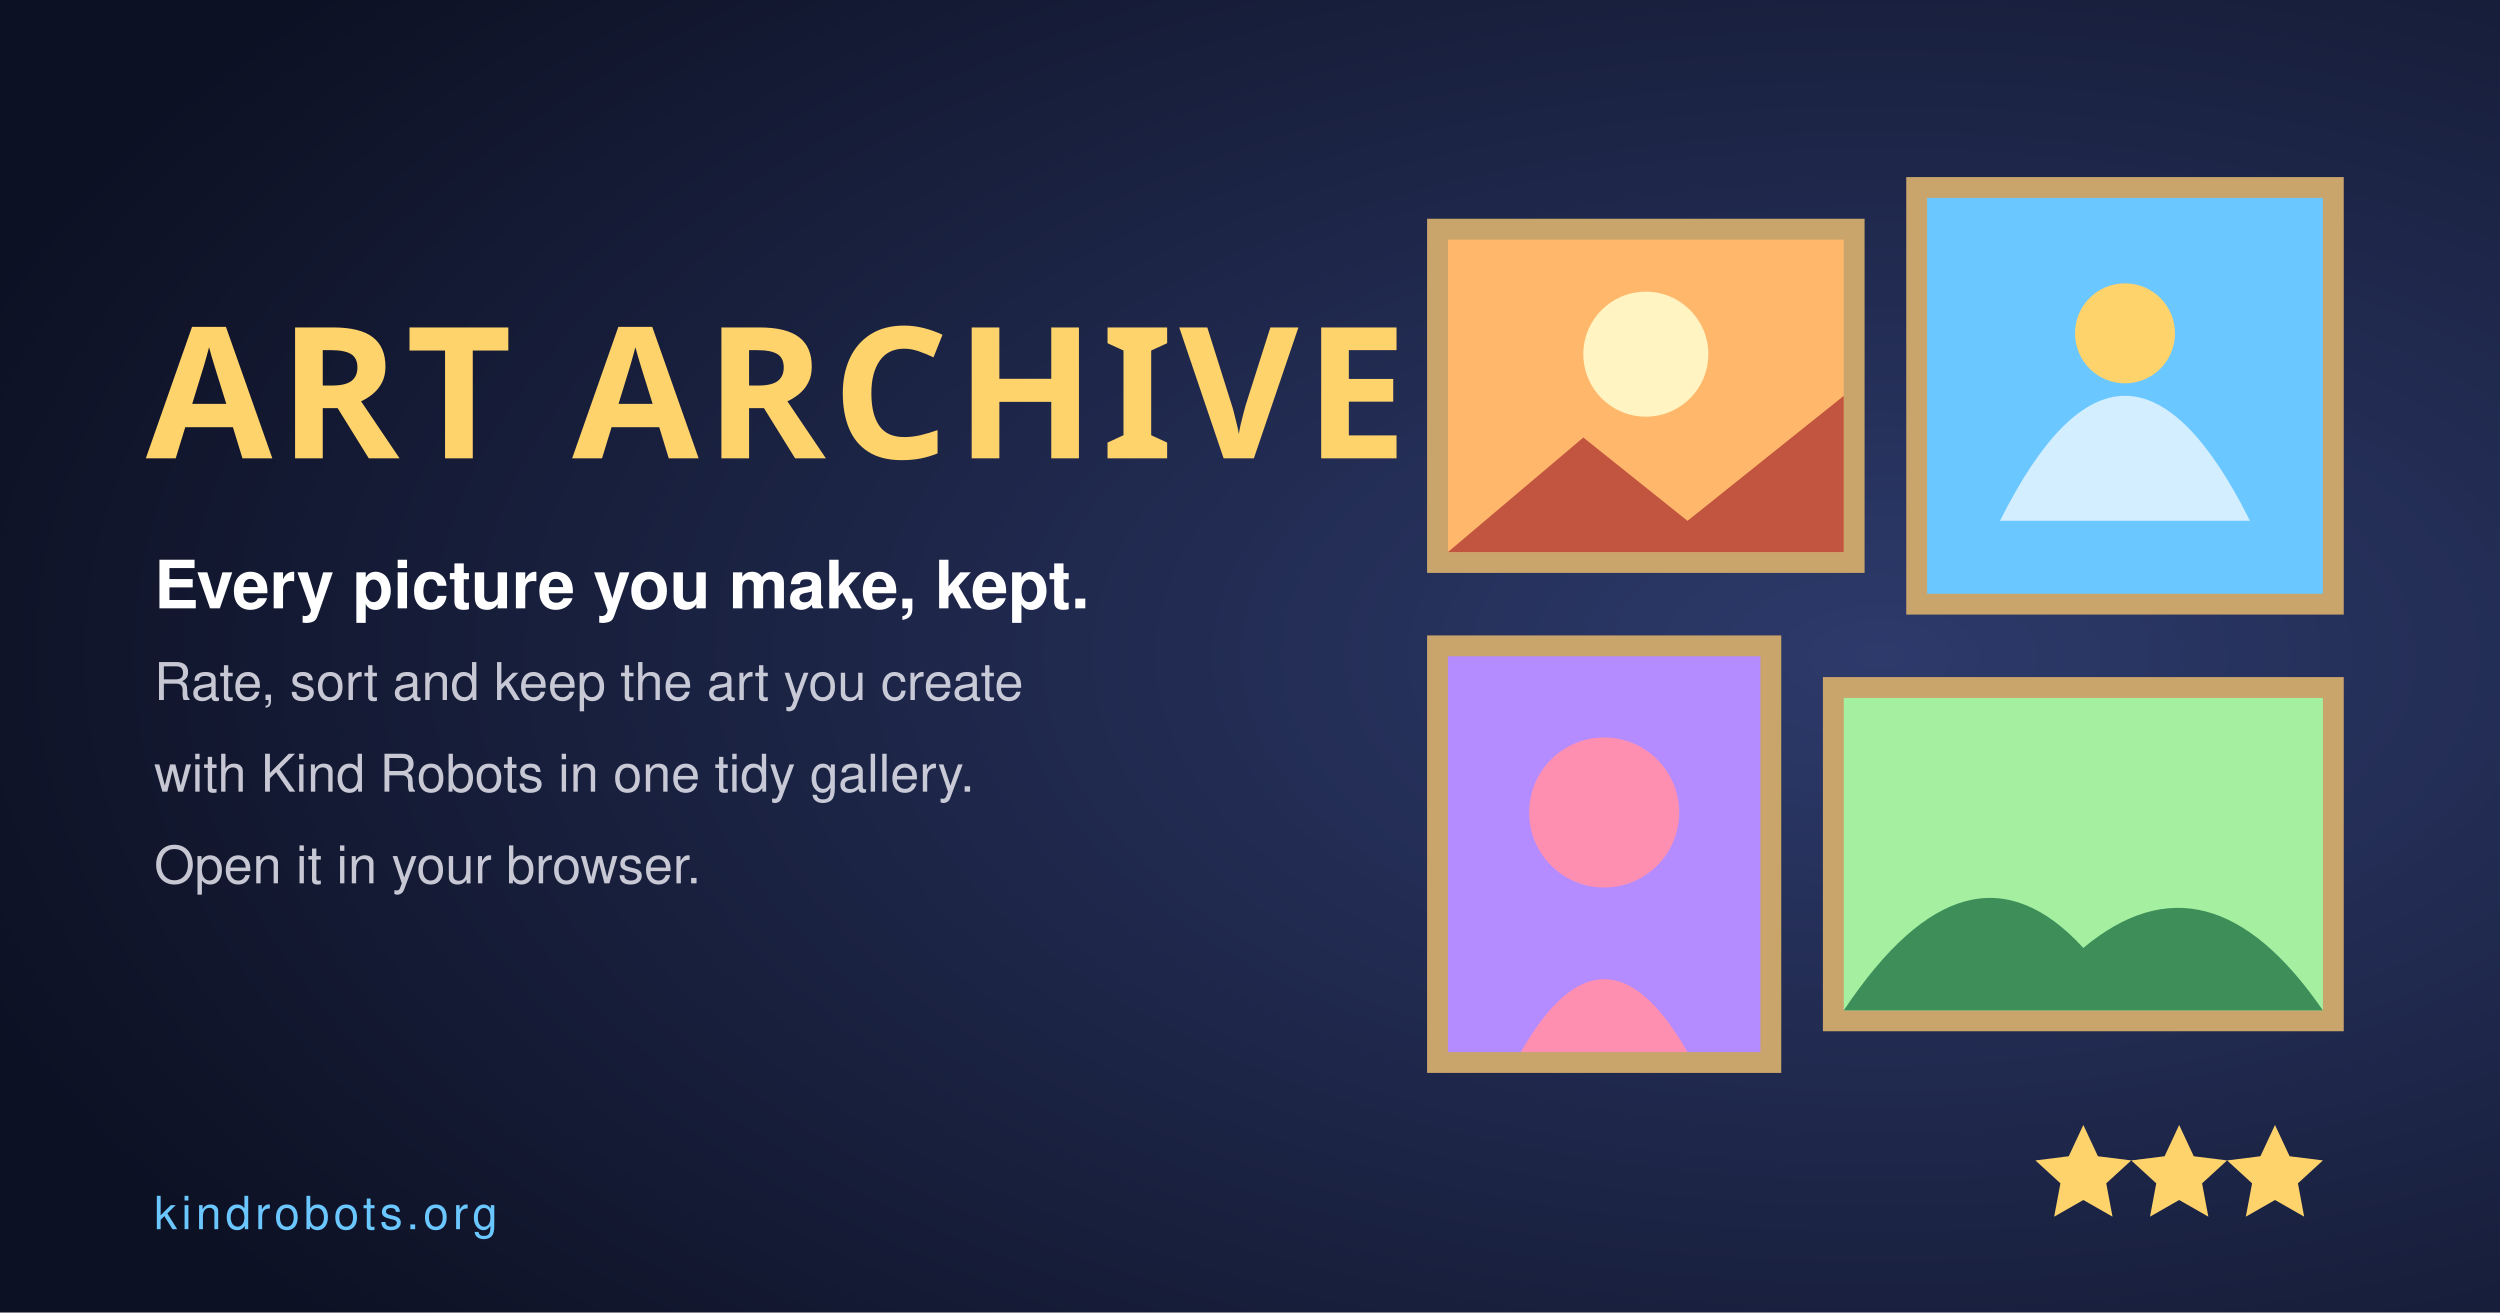
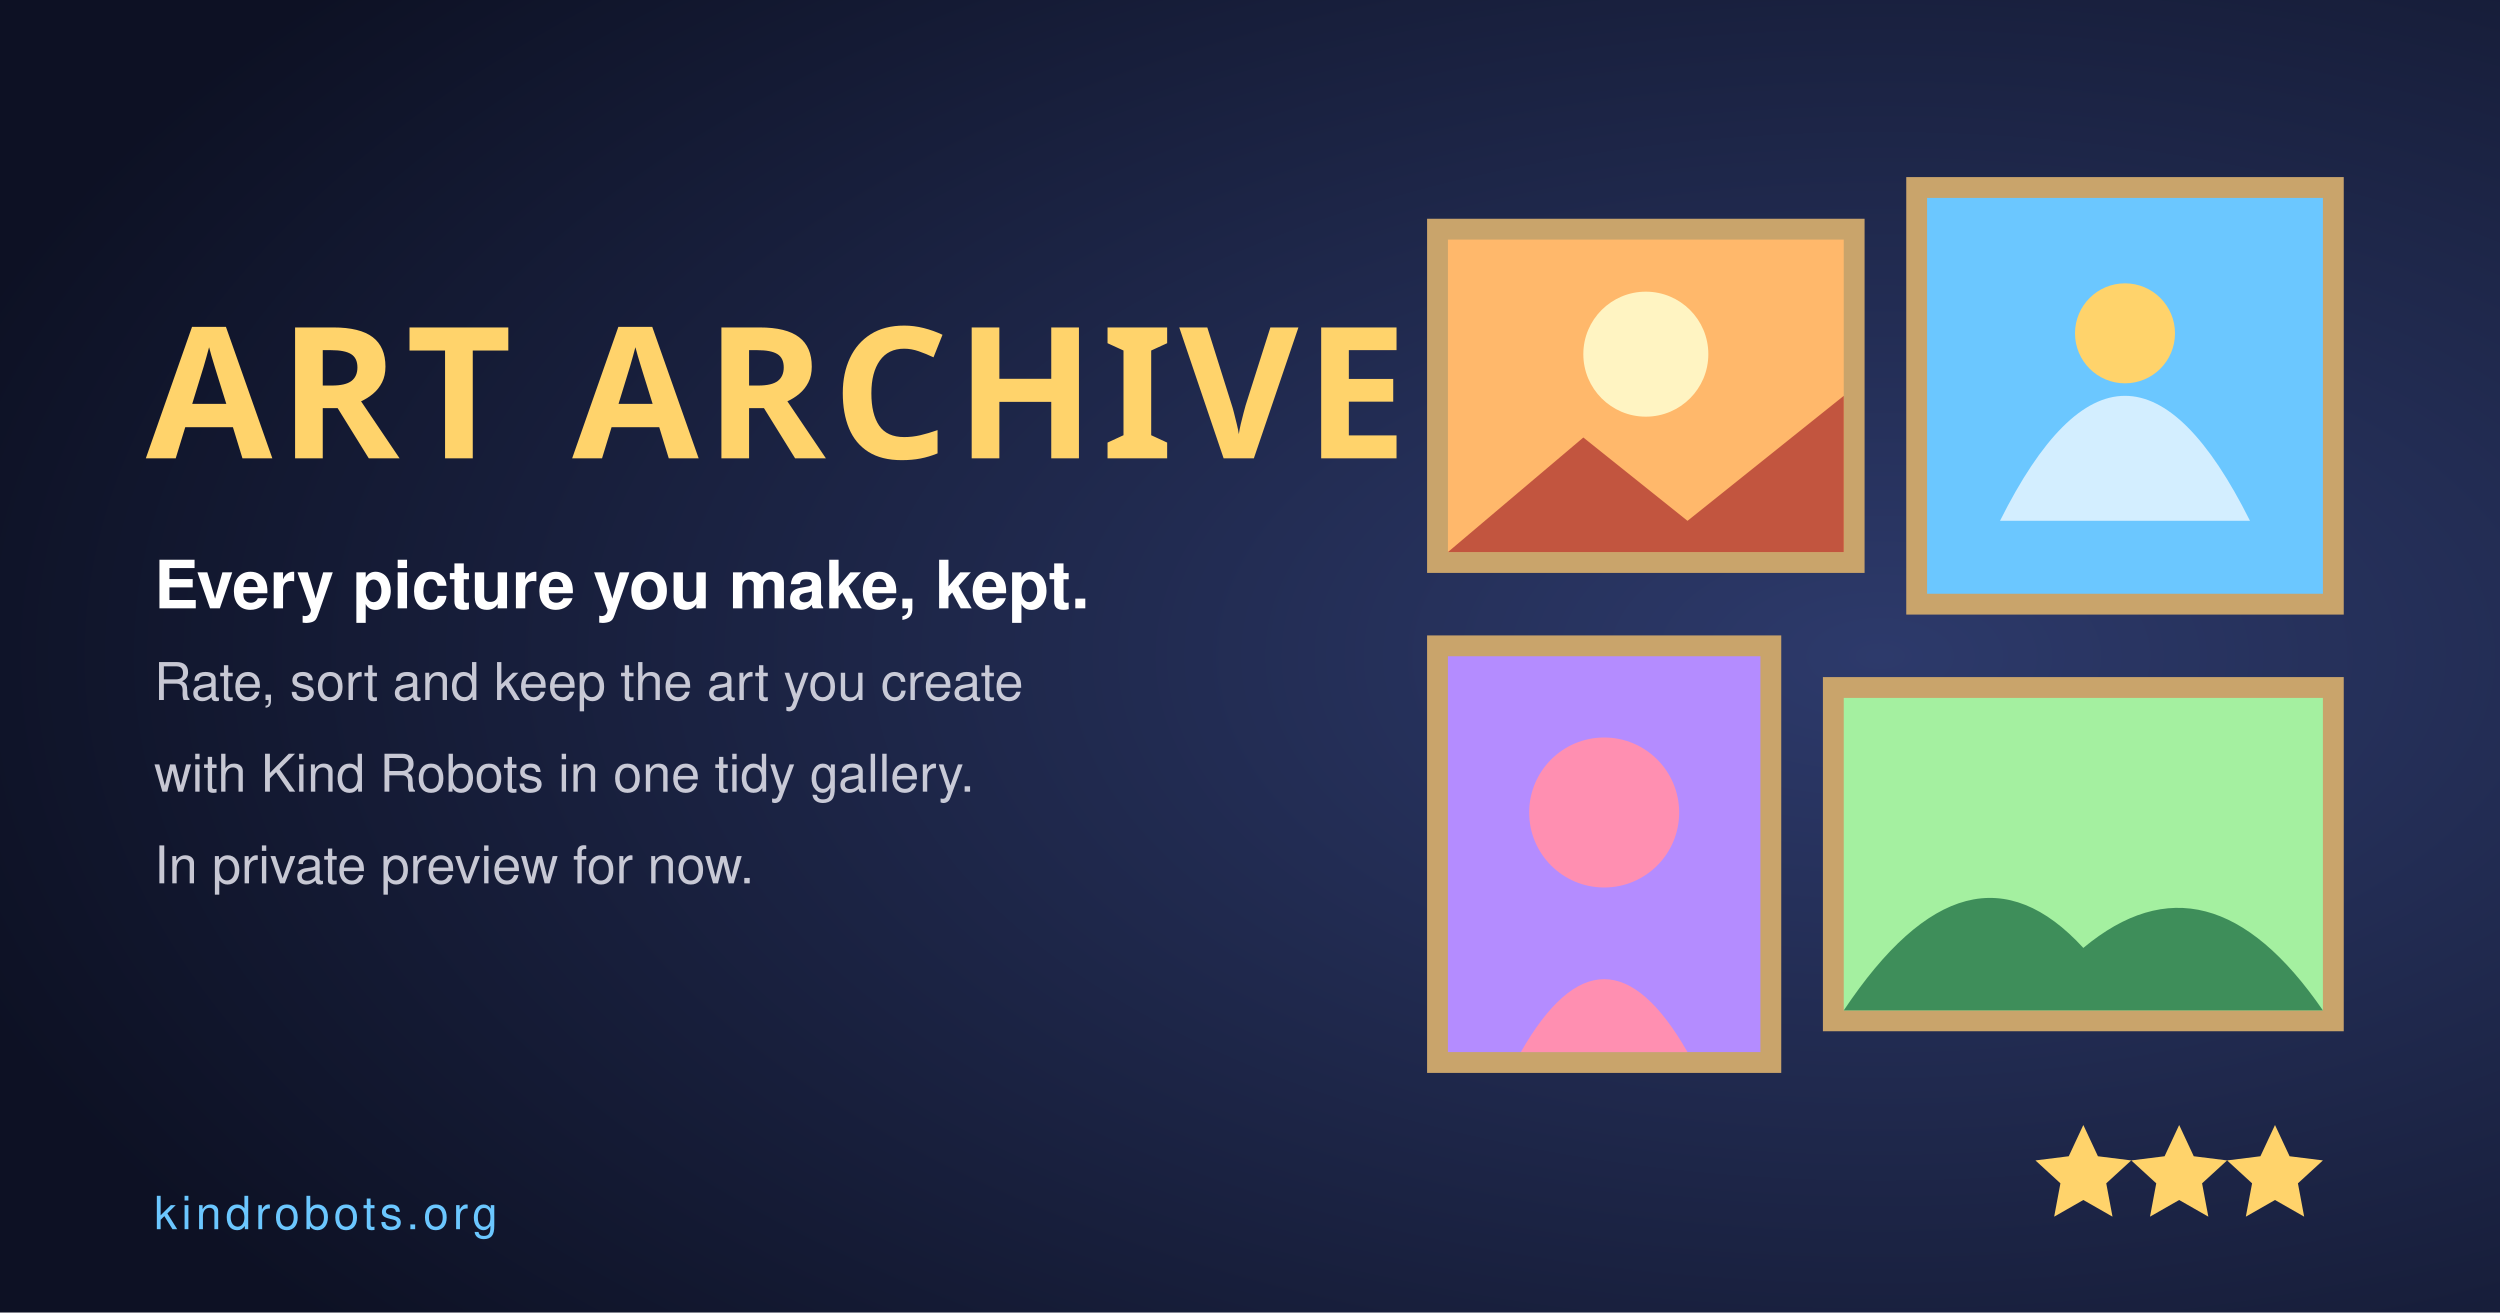
<svg xmlns="http://www.w3.org/2000/svg" viewBox="0 0 1200 630" width="1200" height="630">
  <defs>
    <radialGradient id="bg" cx="0.75" cy="0.5" r="0.8">
      <stop offset="0" stop-color="#2d3a6b" />
      <stop offset="1" stop-color="#0d1124" />
    </radialGradient>
  </defs>
  <rect width="1200" height="630" fill="url(#bg)" />
  <g stroke="#c9a46b" stroke-width="10">
    <rect x="690" y="110" width="200" height="160" fill="#ffb86b" />
    <rect x="920" y="90" width="200" height="200" fill="#6bc7ff" />
    <rect x="690" y="310" width="160" height="200" fill="#b48cff" />
    <rect x="880" y="330" width="240" height="160" fill="#a4f0a0" />
  </g>
  <circle cx="790" cy="170" r="30" fill="#fff4c2" />
  <path d="M695 265 L760 210 L810 250 L885 190 V265z" fill="#c2553f" />
  <path d="M960 250 q60 -120 120 0z" fill="#ffffff" opacity="0.7" />
  <circle cx="1020" cy="160" r="24" fill="#ffd36b" />
  <circle cx="770" cy="390" r="36" fill="#ff8fb1" />
  <path d="M730 505 q40 -70 80 0z" fill="#ff8fb1" />
  <path d="M885 485 q60 -90 115 -30 q60 -50 115 30z" fill="#3e8e5a" />
  <g fill="#ffd36b">
    <path d="M1000 540 l7 15 l16 2 l-12 11 l3 16 l-14 -8 l-14 8 l3 -16 l-12 -11 l16 -2z" />
    <path d="M1046 540 l7 15 l16 2 l-12 11 l3 16 l-14 -8 l-14 8 l3 -16 l-12 -11 l16 -2z" />
    <path d="M1092 540 l7 15 l16 2 l-12 11 l3 16 l-14 -8 l-14 8 l3 -16 l-12 -11 l16 -2z" />
  </g>
  <text x="70" y="220" font-family="Impact, Haettenschweiler, 'Arial Black', sans-serif" font-weight="900" font-size="88" fill="#ffd36b" letter-spacing="3" textLength="560" lengthAdjust="spacingAndGlyphs">ART ARCHIVE</text>
  <text x="74" y="292" font-family="Helvetica, Arial, sans-serif" font-weight="bold" font-size="32" fill="#ffffff">Every picture you make, kept.</text>
  <text x="74" y="336" font-family="Helvetica, Arial, sans-serif" font-size="25" fill="#e6e6f0" opacity="0.85">Rate, sort and keep the art you create</text>
  <text x="74" y="380" font-family="Helvetica, Arial, sans-serif" font-size="25" fill="#e6e6f0" opacity="0.85">with Kind Robots in one tidy gallery.</text>
-   <text x="74" y="424" font-family="Helvetica, Arial, sans-serif" font-size="25" fill="#e6e6f0" opacity="0.85">Open it in your browser.</text>
+   <text x="74" y="424" font-family="Helvetica, Arial, sans-serif" font-size="25" fill="#e6e6f0" opacity="0.85">In private preview for now.</text>
  <text x="74" y="590" font-family="Helvetica, Arial, sans-serif" font-size="22" fill="#6bc7ff" letter-spacing="2">kindrobots.org</text>
</svg>
